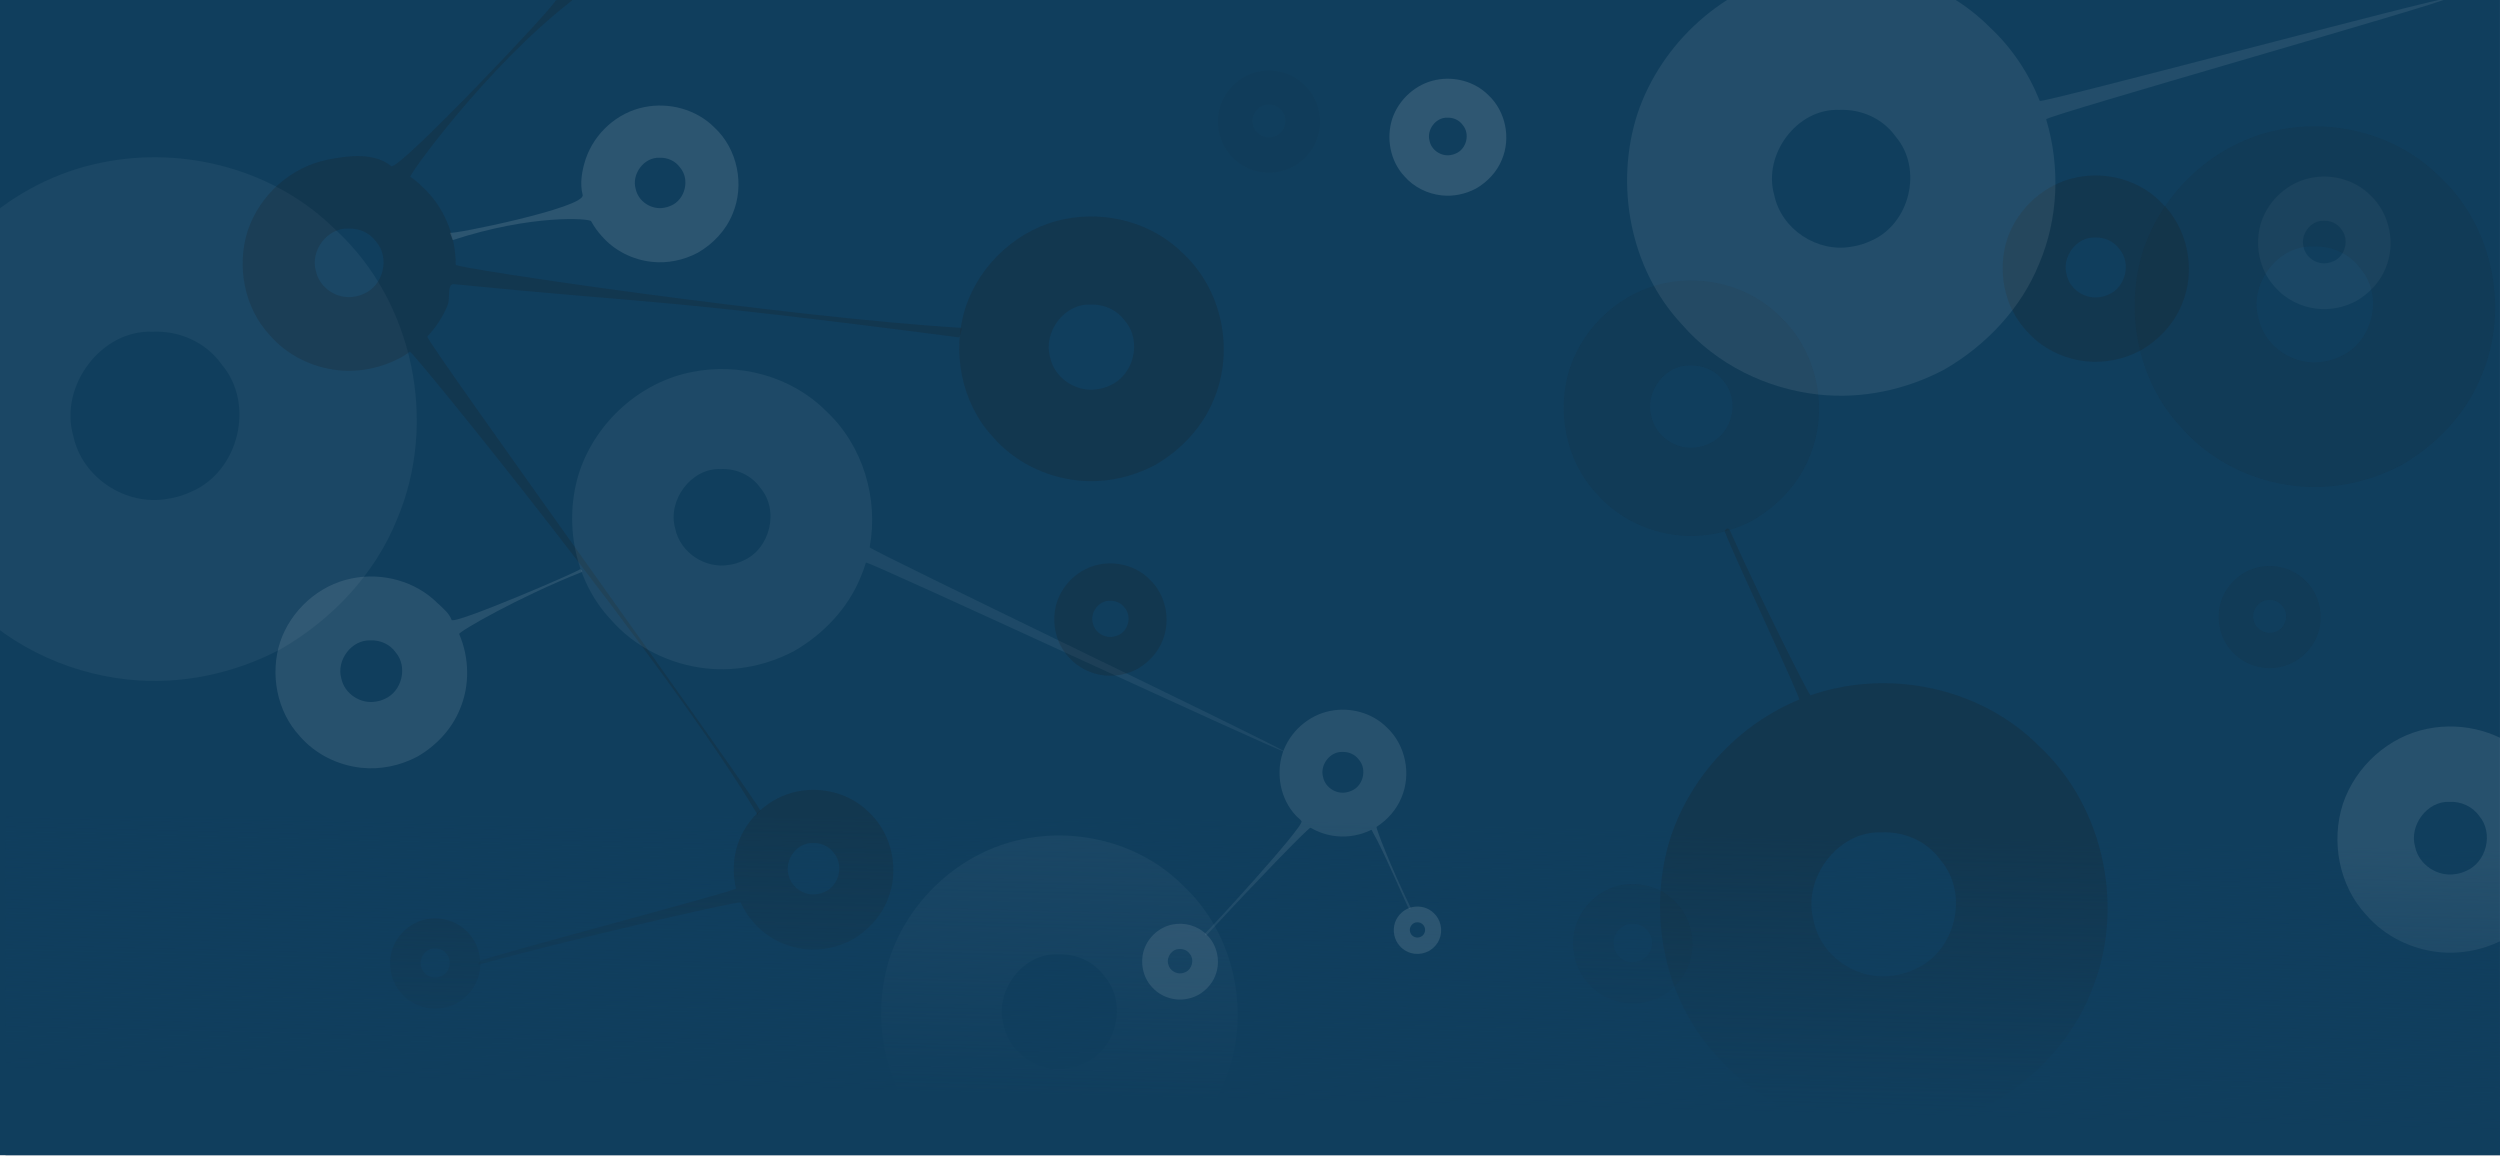
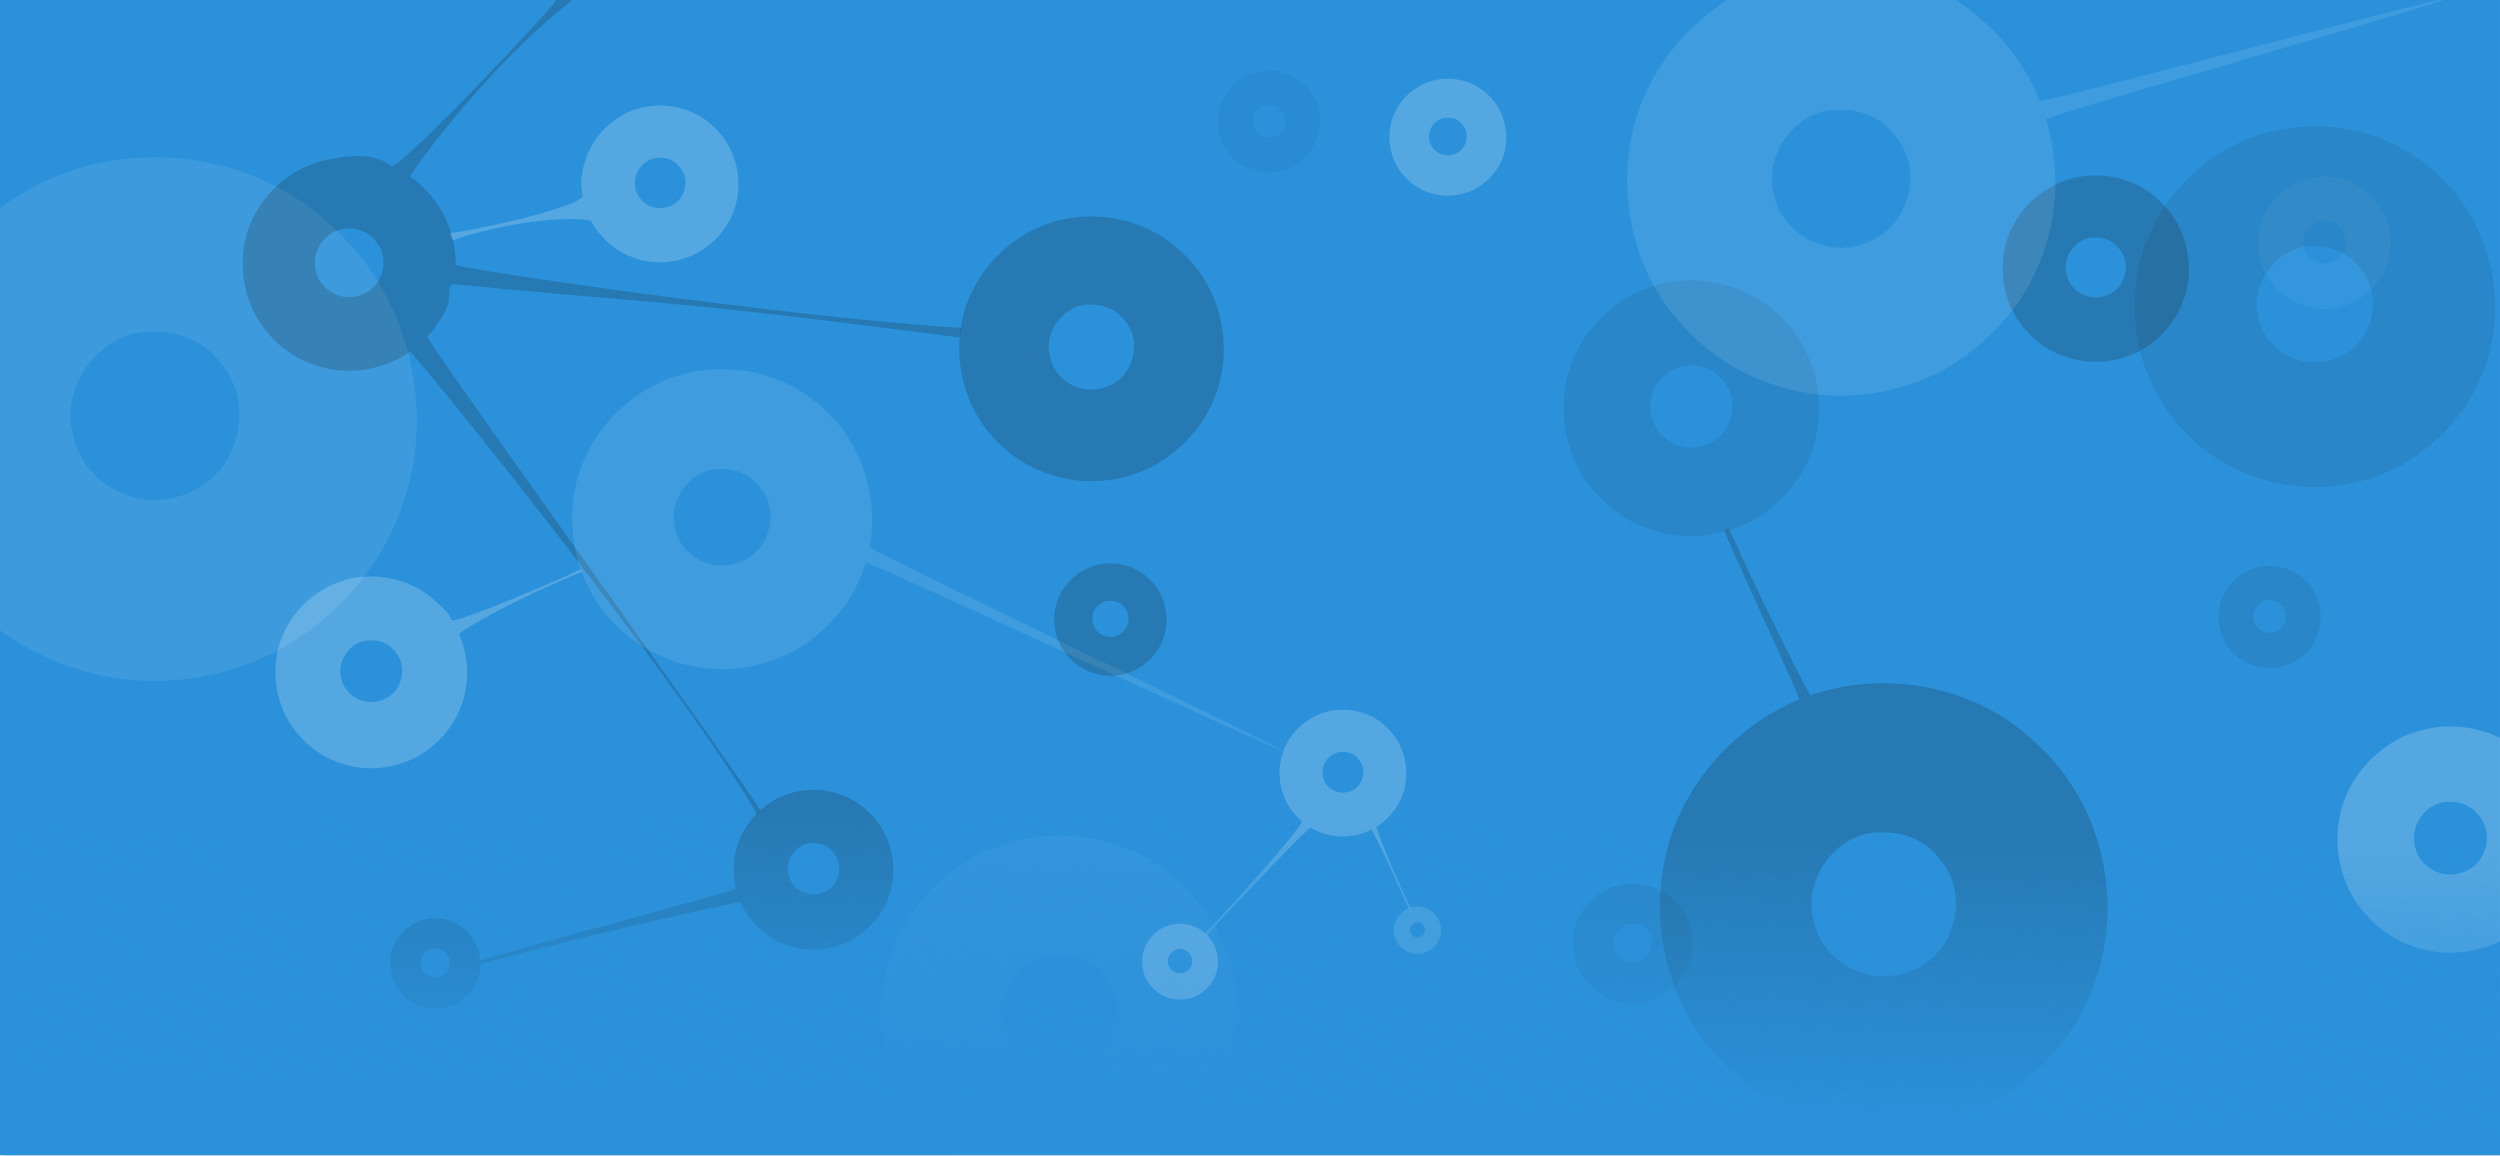
<svg xmlns="http://www.w3.org/2000/svg" width="352.92mm" height="163.09mm" version="1.1" id="svg1308">
  <defs id="defs1200">
    <linearGradient id="linearGradient39864" x1="-788.88" x2="-785.37" y1="-398.1" y2="-526.53" gradientTransform="matrix(1,0,0,0.8200623,-2.755053,-71.2487)" gradientUnits="userSpaceOnUse">
-       <stop stop-color="#2a91da" offset="0" id="stop1195" style="stop-color:#103e5d;stop-opacity:1" />
-       <stop stop-color="#2a91da" stop-opacity="0" offset="1" id="stop1197" style="stop-color:#103e5f;stop-opacity:0;" />
+       <stop stop-color="#2a91da" offset="0" id="stop1195" />
+       <stop stop-color="#2a91da" stop-opacity="0" offset="1" id="stop1197" />
    </linearGradient>
  </defs>
  <g transform="translate(383.9 73.017)" id="g1306">
    <g transform="translate(-39.626 -35.664)" fill="#008080" id="g1304">
      <g transform="matrix(-1.2914 0 0 -1.4244 1319.9 1115.6)" id="g1300">
        <g id="g1228">
-           <path d="m255.78 376.73h1032.9v432.75h-1032.9v-432.75z" color="#000000" fill="#2a91da" stroke-width="0" id="path1204" style="fill:#103e5d;fill-opacity:1" />
-           <path d="m1235.9 554.9c26.406 2.563 51.764 13.899 69.199 32.198 26.116 25.376 34.026 63.885 22.242 96.582-12.12 32.379-43.563 58.145-80.685 64.839-34.345 6.419-72.026-2.737-96.944-25.425-32.017-26.909-42.103-72.064-25.009-108.36 9.128-20.495 26.958-37.487 47.946-48.429 19.329-9.256 41.462-13.529 63.252-11.405zm-26.196 70.312c-19.735 7.571-26.575 32.892-12.614 47.725 6.472 8.296 17.392 12.682 28.485 12.237 21.352 0.829 38.656-20.467 32.836-38.888-3.561-15.797-21.812-26.567-39.149-23.694-3.302 0.455-6.535 1.33-9.558 2.619z" fill="#fff" opacity=".09" id="path1206" style="opacity:0.05" />
+           <path d="m255.78 376.73h1032.9v432.75h-1032.9v-432.75z" color="#000000" fill="#2a91da" stroke-width="0" id="path1204" />
+           <path d="m1235.9 554.9c26.406 2.563 51.764 13.899 69.199 32.198 26.116 25.376 34.026 63.885 22.242 96.582-12.12 32.379-43.563 58.145-80.685 64.839-34.345 6.419-72.026-2.737-96.944-25.425-32.017-26.909-42.103-72.064-25.009-108.36 9.128-20.495 26.958-37.487 47.946-48.429 19.329-9.256 41.462-13.529 63.252-11.405zm-26.196 70.312c-19.735 7.571-26.575 32.892-12.614 47.725 6.472 8.296 17.392 12.682 28.485 12.237 21.352 0.829 38.656-20.467 32.836-38.888-3.561-15.797-21.812-26.567-39.149-23.694-3.302 0.455-6.535 1.33-9.558 2.619z" fill="#fff" opacity=".09" id="path1206" />
          <path d="m 1149,670.75 c 10.754,1.044 21.081,5.661 28.181,13.113 10.636,10.334 13.857,26.017 9.058,39.333 -4.936,13.187 -17.741,23.68 -32.859,26.406 -8.789,1.643 -19.423,2.747 -26.351,-2.379 -2.875,-2.127 -68.129,60.47 -67.711,61.81 0.106,0.341 -14.413,5.459 -6.13,-0.411 34.537,-24.478 66.739,-64.863 65.91,-65.394 -1.847,-1.186 -3.588,-2.513 -5.199,-3.98 -8.806,-7.402 -13.538,-18.192 -13.538,-28.972 0,-1.408 -138.232,-19.782 -208.463,-23.619 -1.32,0.203 0.466,-3.617 0.466,-3.617 128.145,15.094 124.744,12.383 208.737,19.937 3.002,0.27 1.421,-5.327 2.614,-7.86 1.941,-4.359 4.85,-8.33 8.403,-11.763 1.112,-1.074 -138.818,-176.681 -137.589,-177.646 0.227,-0.178 0.117,-0.267 0.52,-0.516 0.879,-0.544 0.139,-1.672 0.879,-0.544 0.122,0.186 0.245,0.372 0.368,0.559 36.474,55.233 142.115,173.048 143.011,172.471 1.273,-0.82 2.587,-1.582 3.933,-2.284 7.872,-3.769 16.886,-5.51 25.76,-4.645 z m -10.669,28.635 c -8.037,3.083 -10.823,13.396 -5.137,19.436 2.636,3.379 7.083,5.165 11.601,4.984 8.695,0.338 15.743,-8.335 13.372,-15.837 -1.45,-6.433 -8.883,-10.819 -15.943,-9.649 -1.345,0.185 -2.662,0.542 -3.893,1.067 z" fill="#1a1a1a" opacity="0.2" id="path1208" />
          <g transform="matrix(-1.3051 1.3051 -1.3051 -1.3051 73.605 395.11)" fill="#3f9ad8" stroke="#2479b3" stroke-width=".745" id="g1212">
            <path d="m0 0c-8.651-2.885 5.736-0.472 0 0z" fill="#3f9ad8" stroke="#2479b3" stroke-width=".745" id="path1210" />
          </g>
          <path d="m 955.99,453.89 c 8.057,0.782 15.794,4.241 21.114,9.824 2.33,2.264 4.185,4.87 5.554,7.675 0.373,0.764 75.416,-14.94 107.553,-23.171 1.756,-0.45 -0.047,1.204 -0.016,1.288 0.319,0.863 -105.837,26.208 -105.605,27.095 1.427,5.448 1.217,11.267 -0.699,16.582 -3.698,9.88 -13.292,17.741 -24.618,19.784 -10.479,1.958 -21.977,-0.835 -29.58,-7.758 -9.769,-8.21 -12.846,-21.988 -7.631,-33.063 2.785,-6.254 8.225,-11.438 14.629,-14.777 5.898,-2.824 12.651,-4.128 19.3,-3.48 z m -7.993,21.453 c -6.022,2.31 -8.109,10.036 -3.849,14.562 1.975,2.531 5.307,3.869 8.692,3.734 6.515,0.253 11.795,-6.245 10.019,-11.865 -1.087,-4.82 -6.655,-8.106 -11.945,-7.229 -1.008,0.139 -1.994,0.406 -2.917,0.799 z" fill="#1a1a1a" opacity="0.2" id="path1214" />
          <path d="m843.43 629.46c13.35 1.296 26.17 7.027 34.985 16.278 13.204 12.829 17.203 32.299 11.245 48.829-6.128 16.37-22.024 29.396-40.792 32.781-17.364 3.245-36.415-1.384-49.013-12.854-16.187-13.604-21.286-36.434-12.644-54.784 4.615-10.362 13.629-18.952 24.24-24.484 9.773-4.679 20.963-6.84 31.979-5.766zm-13.245 35.548c-9.978 3.828-13.436 16.63-6.377 24.128 3.272 4.194 8.793 6.412 14.402 6.187 10.795 0.419 19.543-10.348 16.601-19.66-1.8-7.987-11.027-13.431-19.792-11.979-1.669 0.23-3.304 0.672-4.833 1.324z" fill="#1a1a1a" opacity=".2" id="path1216" />
-           <path d="m 1139.4,521.84 c 9.672,0.939 18.96,5.091 25.347,11.794 9.566,9.295 12.464,23.401 8.147,35.377 -4.439,11.86 -15.957,21.298 -29.554,23.75 -12.58,2.351 -26.383,-1.003 -35.511,-9.313 -2.208,-1.856 -4.697,-3.687 -5.757,-6.212 -0.841,-2.004 -52.853,18.26 -53.085,18.986 -0.03,0.094 -1.545,-0.757 -0.559,-1.112 26.197,-9.418 50.892,-22.387 50.517,-23.179 -4.196,-8.85 -4.482,-19.245 -0.276,-28.176 3.343,-7.507 9.874,-13.731 17.562,-17.739 7.08,-3.39 15.188,-4.956 23.169,-4.178 z m -9.596,25.755 c -7.229,2.773 -9.734,12.048 -4.62,17.481 2.371,3.039 6.371,4.645 10.434,4.482 7.821,0.304 14.159,-7.497 12.027,-14.244 -1.304,-5.786 -7.99,-9.731 -14.34,-8.679 -1.21,0.167 -2.394,0.487 -3.501,0.959 z" fill="#ffffff" opacity="0.2" id="path1218" style="opacity:0.1" />
-           <path d="m 736.57,496.21 c 3.739,0.363 7.392,1.452 10.625,3.18 0.586,0.313 22.502,-20.132 42.696,-40.002 0.976,-0.96 0.941,0.495 0.954,0.416 0.106,-0.633 -41.199,40.149 -39.924,42.014 0.599,0.876 1.664,1.407 2.411,2.191 6.326,6.147 8.242,15.475 5.388,23.395 -2.936,7.843 -10.552,14.085 -19.545,15.706 -8.32,1.555 -17.448,-0.663 -23.484,-6.159 -7.755,-6.518 -10.199,-17.456 -6.058,-26.248 2.017,-4.529 5.788,-8.352 10.294,-11 0.389,-0.229 -5.502,-14.355 -14.073,-30.225 -0.301,-0.557 0.698,-0.356 0.744,-0.38 0.167,-0.124 10.842,22.416 14.695,28.292 0.499,0.761 0.687,1.243 0.719,1.229 4.497,-1.997 9.564,-2.897 14.557,-2.41 z m -6.346,17.032 c -4.781,1.834 -6.437,7.968 -3.055,11.561 1.568,2.01 4.213,3.072 6.9,2.964 5.172,0.201 9.364,-4.958 7.954,-9.42 -0.863,-3.827 -5.284,-6.435 -9.483,-5.739 -0.8,0.11 -1.583,0.322 -2.315,0.635 z" fill="#ffffff" opacity="0.2" id="path1220" style="opacity:0.1" />
+           <path d="m 1139.4,521.84 c 9.672,0.939 18.96,5.091 25.347,11.794 9.566,9.295 12.464,23.401 8.147,35.377 -4.439,11.86 -15.957,21.298 -29.554,23.75 -12.58,2.351 -26.383,-1.003 -35.511,-9.313 -2.208,-1.856 -4.697,-3.687 -5.757,-6.212 -0.841,-2.004 -52.853,18.26 -53.085,18.986 -0.03,0.094 -1.545,-0.757 -0.559,-1.112 26.197,-9.418 50.892,-22.387 50.517,-23.179 -4.196,-8.85 -4.482,-19.245 -0.276,-28.176 3.343,-7.507 9.874,-13.731 17.562,-17.739 7.08,-3.39 15.188,-4.956 23.169,-4.178 z m -9.596,25.755 c -7.229,2.773 -9.734,12.048 -4.62,17.481 2.371,3.039 6.371,4.645 10.434,4.482 7.821,0.304 14.159,-7.497 12.027,-14.244 -1.304,-5.786 -7.99,-9.731 -14.34,-8.679 -1.21,0.167 -2.394,0.487 -3.501,0.959 z" fill="#ffffff" opacity="0.2" id="path1218" />
+           <path d="m 736.57,496.21 c 3.739,0.363 7.392,1.452 10.625,3.18 0.586,0.313 22.502,-20.132 42.696,-40.002 0.976,-0.96 0.941,0.495 0.954,0.416 0.106,-0.633 -41.199,40.149 -39.924,42.014 0.599,0.876 1.664,1.407 2.411,2.191 6.326,6.147 8.242,15.475 5.388,23.395 -2.936,7.843 -10.552,14.085 -19.545,15.706 -8.32,1.555 -17.448,-0.663 -23.484,-6.159 -7.755,-6.518 -10.199,-17.456 -6.058,-26.248 2.017,-4.529 5.788,-8.352 10.294,-11 0.389,-0.229 -5.502,-14.355 -14.073,-30.225 -0.301,-0.557 0.698,-0.356 0.744,-0.38 0.167,-0.124 10.842,22.416 14.695,28.292 0.499,0.761 0.687,1.243 0.719,1.229 4.497,-1.997 9.564,-2.897 14.557,-2.41 z m -6.346,17.032 c -4.781,1.834 -6.437,7.968 -3.055,11.561 1.568,2.01 4.213,3.072 6.9,2.964 5.172,0.201 9.364,-4.958 7.954,-9.42 -0.863,-3.827 -5.284,-6.435 -9.483,-5.739 -0.8,0.11 -1.583,0.322 -2.315,0.635 z" fill="#ffffff" opacity="0.2" id="path1220" />
          <path d="m 520.04,386.2 c 22.586,2.192 44.276,11.889 59.189,27.541 22.339,21.705 29.105,54.645 19.024,82.612 -8.562,22.873 -28.396,41.887 -52.929,51.041 -0.779,0.291 25.649,51.378 30.141,61.508 0.483,1.088 0.712,1.704 0.627,1.733 -0.099,0.034 -1.248,2.001 -2.344,-0.256 -10.46,-21.518 -32.51,-61.564 -33.105,-61.377 -3.714,1.168 -7.523,2.111 -11.404,2.811 -29.378,5.49 -61.609,-2.341 -82.923,-21.747 -27.385,-23.017 -36.013,-61.641 -21.391,-92.687 7.807,-17.531 23.058,-32.064 41.011,-41.424 16.534,-7.917 35.466,-11.572 54.104,-9.755 z m -22.408,60.142 c -16.881,6.476 -22.731,28.135 -10.789,40.822 5.536,7.096 14.877,10.848 24.366,10.467 18.263,0.709 33.064,-17.507 28.086,-33.263 -3.046,-13.512 -18.657,-22.724 -33.486,-20.267 -2.825,0.389 -5.59,1.138 -8.176,2.24 z" fill="#1a1a1a" opacity="0.2" id="path1222" />
          <path d="m595.39 608.92c12.885 1.251 25.259 6.782 33.766 15.712 12.744 12.382 16.604 31.174 10.853 47.129-5.914 15.8-21.257 28.373-39.371 31.639-16.759 3.132-35.147-1.336-47.306-12.406-15.623-13.131-20.545-35.165-12.203-52.876 4.454-10.001 13.154-18.292 23.396-23.632 9.432-4.516 20.233-6.602 30.865-5.565zm-12.783 34.31c-9.63 3.694-12.968 16.05-6.155 23.288 3.158 4.048 8.487 6.188 13.9 5.971 10.419 0.405 18.863-9.987 16.023-18.976-1.738-7.708-10.643-12.964-19.103-11.562-1.611 0.222-3.189 0.649-4.664 1.278z" fill="#1a1a1a" opacity=".1" id="path1224" />
-           <path d="m 996.79,559.05 c 15.138,1.469 29.676,7.968 39.671,18.459 14.972,14.548 19.507,36.625 12.751,55.37 -6.949,18.563 -24.975,33.334 -46.256,37.172 -19.69,3.68 -41.293,-1.569 -55.579,-14.576 -15.207,-12.781 -21.784,-32.742 -18.019,-51.047 0.195,-0.946 -171.583,-75.571 -171.333,-76.508 0.26,-0.972 172.549,71.746 172.869,70.788 0.606,-1.815 1.321,-3.604 2.146,-5.357 5.233,-11.75 15.455,-21.491 27.487,-27.764 11.082,-5.306 23.771,-7.756 36.263,-6.539 z m -15.019,40.309 c -11.314,4.34 -15.236,18.857 -7.232,27.361 3.711,4.756 9.971,7.271 16.331,7.015 12.241,0.476 22.161,-11.734 18.824,-22.294 -2.042,-9.056 -12.505,-15.231 -22.444,-13.584 -1.893,0.261 -3.747,0.763 -5.48,1.502 z" fill="#ffffff" opacity="0.1" id="path1226" style="opacity:0.06" />
+           <path d="m 996.79,559.05 c 15.138,1.469 29.676,7.968 39.671,18.459 14.972,14.548 19.507,36.625 12.751,55.37 -6.949,18.563 -24.975,33.334 -46.256,37.172 -19.69,3.68 -41.293,-1.569 -55.579,-14.576 -15.207,-12.781 -21.784,-32.742 -18.019,-51.047 0.195,-0.946 -171.583,-75.571 -171.333,-76.508 0.26,-0.972 172.549,71.746 172.869,70.788 0.606,-1.815 1.321,-3.604 2.146,-5.357 5.233,-11.75 15.455,-21.491 27.487,-27.764 11.082,-5.306 23.771,-7.756 36.263,-6.539 z m -15.019,40.309 c -11.314,4.34 -15.236,18.857 -7.232,27.361 3.711,4.756 9.971,7.271 16.331,7.015 12.241,0.476 22.161,-11.734 18.824,-22.294 -2.042,-9.056 -12.505,-15.231 -22.444,-13.584 -1.893,0.261 -3.747,0.763 -5.48,1.502 z" fill="#ffffff" opacity="0.1" id="path1226" />
        </g>
        <g fill="#1a1a1a" id="g1236">
          <path d="m353.14 559.27c5.15 0.5 10.095 2.711 13.495 6.279 5.093 4.949 6.636 12.459 4.338 18.836-2.364 6.315-8.496 11.34-15.735 12.645-6.698 1.252-14.047-0.534-18.907-4.958-6.244-5.248-8.211-14.054-4.877-21.133 1.78-3.997 5.257-7.311 9.351-9.445 3.77-1.805 8.086-2.639 12.336-2.224zm-5.109 13.712c-3.849 1.476-5.183 6.415-2.46 9.307 1.262 1.618 3.392 2.473 5.555 2.386 4.164 0.162 7.539-3.992 6.404-7.584-0.694-3.081-4.254-5.181-7.635-4.621-0.644 0.089-1.275 0.259-1.864 0.511z" opacity=".1" id="path1230" />
          <path d="m426.81 674.08c9.4 0.912 18.426 4.948 24.632 11.461 9.297 9.033 12.112 22.741 7.917 34.38-4.314 11.526-15.507 20.698-28.721 23.081-12.226 2.285-25.64-0.974-34.51-9.05-11.397-9.579-14.987-25.653-8.902-38.573 3.249-7.296 9.596-13.344 17.067-17.239 6.881-3.295 14.76-4.816 22.516-4.06zm-9.325 25.029c-7.025 2.695-9.46 11.709-4.49 16.989 2.304 2.953 6.191 4.514 10.14 4.356 7.6 0.295 13.76-7.286 11.688-13.843-1.268-5.623-7.764-9.457-13.936-8.434-1.175 0.162-2.326 0.473-3.403 0.932z" opacity=".2" id="path1232" />
          <path d="m832.31 556.41c5.669 0.55 11.112 2.984 14.855 6.912 5.607 5.448 7.305 13.715 4.775 20.734-2.602 6.951-9.352 12.482-17.321 13.919-7.373 1.378-15.463-0.588-20.812-5.458-6.873-5.777-9.038-15.47-5.369-23.262 1.96-4.4 5.787-8.047 10.293-10.396 4.15-1.987 8.901-2.904 13.579-2.448zm-5.624 15.094c-4.237 1.625-5.705 7.061-2.708 10.245 1.389 1.781 3.734 2.723 6.115 2.627 4.584 0.178 8.299-4.394 7.049-8.348-0.764-3.391-4.683-5.703-8.404-5.087-0.709 0.098-1.403 0.286-2.052 0.562z" opacity=".2" id="path1234" />
        </g>
-         <path d="m693 736.24c5.899 0.572 11.563 3.105 15.458 7.192 5.834 5.669 7.601 14.271 4.968 21.575-2.708 7.233-9.731 12.989-18.024 14.484-7.672 1.434-16.09-0.611-21.656-5.679-7.152-6.011-9.405-16.098-5.587-24.206 2.039-4.578 6.022-8.374 10.71-10.818 4.318-2.068 9.262-3.022 14.13-2.548zm-5.852 15.707c-4.409 1.691-5.936 7.348-2.818 10.661 1.446 1.853 3.885 2.833 6.363 2.733 4.77 0.185 8.635-4.572 7.335-8.687-0.795-3.529-4.872-5.935-8.745-5.293-0.738 0.102-1.46 0.297-2.135 0.585z" fill="#fff" opacity=".2" id="path1238" style="opacity:0.13" />
-         <path d="m 537.21,661.63 c 21.614,2.098 42.37,11.377 56.641,26.355 21.377,20.771 27.851,52.292 18.205,79.055 -9.921,26.503 -35.657,47.593 -66.043,53.072 -28.113,5.254 -58.957,-2.24 -79.353,-20.811 -9.174,-7.711 -16.148,-17.251 -20.738,-27.671 -0.468,-1.063 -167.79,39.44 -168.208,38.359 -0.47,-1.214 165.969,-44.014 165.562,-45.248 -5.818,-17.637 -5.118,-37.082 2.915,-54.137 7.471,-16.776 22.066,-30.684 39.245,-39.64 15.822,-7.576 33.939,-11.074 51.775,-9.335 z m -21.443,57.552 c -16.154,6.197 -21.753,26.923 -10.325,39.064 5.298,6.791 14.236,10.38 23.317,10.016 17.477,0.679 31.641,-16.753 26.877,-31.831 -2.915,-12.93 -17.854,-21.746 -32.044,-19.394 -2.703,0.373 -5.349,1.089 -7.824,2.144 z" fill="#ffffff" opacity="0.1" id="path1240" style="opacity:0.08" />
-         <path d="m 1019.3,711.34 c 7.904,0.767 15.495,4.161 20.714,9.638 1.733,1.684 3.199,3.562 4.391,5.571 0.671,1.131 24.649,2.617 57.205,-7.054 0,0 1.385,3.448 1.143,2.766 -0.312,-0.882 -56.145,9.405 -54.82,14.134 1.238,4.416 0.295,9.173 -1.263,13.495 -3.628,9.692 -13.04,17.405 -24.152,19.409 -10.281,1.921 -21.56,-0.819 -29.019,-7.611 -9.584,-8.055 -12.603,-21.571 -7.486,-32.436 2.732,-6.135 8.069,-11.221 14.352,-14.496 5.786,-2.771 12.411,-4.05 18.934,-3.414 z m -7.842,21.047 c -5.907,2.266 -7.955,9.846 -3.776,14.286 1.937,2.483 5.206,3.796 8.527,3.663 6.391,0.248 11.571,-6.127 9.829,-11.64 -1.066,-4.729 -6.529,-7.952 -11.719,-7.093 -0.988,0.136 -1.956,0.398 -2.861,0.784 z" fill="#ffffff" opacity="0.2" id="path1254" style="opacity:0.12" />
+         <path d="m693 736.24c5.899 0.572 11.563 3.105 15.458 7.192 5.834 5.669 7.601 14.271 4.968 21.575-2.708 7.233-9.731 12.989-18.024 14.484-7.672 1.434-16.09-0.611-21.656-5.679-7.152-6.011-9.405-16.098-5.587-24.206 2.039-4.578 6.022-8.374 10.71-10.818 4.318-2.068 9.262-3.022 14.13-2.548zm-5.852 15.707c-4.409 1.691-5.936 7.348-2.818 10.661 1.446 1.853 3.885 2.833 6.363 2.733 4.77 0.185 8.635-4.572 7.335-8.687-0.795-3.529-4.872-5.935-8.745-5.293-0.738 0.102-1.46 0.297-2.135 0.585z" fill="#fff" opacity=".2" id="path1238" />
+         <path d="m 537.21,661.63 c 21.614,2.098 42.37,11.377 56.641,26.355 21.377,20.771 27.851,52.292 18.205,79.055 -9.921,26.503 -35.657,47.593 -66.043,53.072 -28.113,5.254 -58.957,-2.24 -79.353,-20.811 -9.174,-7.711 -16.148,-17.251 -20.738,-27.671 -0.468,-1.063 -167.79,39.44 -168.208,38.359 -0.47,-1.214 165.969,-44.014 165.562,-45.248 -5.818,-17.637 -5.118,-37.082 2.915,-54.137 7.471,-16.776 22.066,-30.684 39.245,-39.64 15.822,-7.576 33.939,-11.074 51.775,-9.335 z m -21.443,57.552 c -16.154,6.197 -21.753,26.923 -10.325,39.064 5.298,6.791 14.236,10.38 23.317,10.016 17.477,0.679 31.641,-16.753 26.877,-31.831 -2.915,-12.93 -17.854,-21.746 -32.044,-19.394 -2.703,0.373 -5.349,1.089 -7.824,2.144 z" fill="#ffffff" opacity="0.1" id="path1240" />
+         <path d="m 1019.3,711.34 c 7.904,0.767 15.495,4.161 20.714,9.638 1.733,1.684 3.199,3.562 4.391,5.571 0.671,1.131 24.649,2.617 57.205,-7.054 0,0 1.385,3.448 1.143,2.766 -0.312,-0.882 -56.145,9.405 -54.82,14.134 1.238,4.416 0.295,9.173 -1.263,13.495 -3.628,9.692 -13.04,17.405 -24.152,19.409 -10.281,1.921 -21.56,-0.819 -29.019,-7.611 -9.584,-8.055 -12.603,-21.571 -7.486,-32.436 2.732,-6.135 8.069,-11.221 14.352,-14.496 5.786,-2.771 12.411,-4.05 18.934,-3.414 z m -7.842,21.047 c -5.907,2.266 -7.955,9.846 -3.776,14.286 1.937,2.483 5.206,3.796 8.527,3.663 6.391,0.248 11.571,-6.127 9.829,-11.64 -1.066,-4.729 -6.529,-7.952 -11.719,-7.093 -0.988,0.136 -1.956,0.398 -2.861,0.784 z" fill="#ffffff" opacity="0.2" id="path1254" />
        <path d="m1110.8 431.69c4.553 0.442 8.924 2.396 11.93 5.551 4.503 4.375 5.866 11.014 3.835 16.652-2.09 5.582-7.511 10.025-13.911 11.179-5.921 1.107-12.418-0.472-16.714-4.383-5.52-4.639-7.259-12.424-4.312-18.682 1.574-3.534 4.648-6.463 8.266-8.35 3.333-1.596 7.149-2.333 10.906-1.966zm-4.517 12.122c-3.402 1.305-4.582 5.671-2.175 8.228 1.116 1.43 2.998 2.187 4.911 2.11 3.681 0.143 6.665-3.529 5.661-6.705-0.614-2.724-3.76-4.58-6.75-4.085-0.569 0.079-1.127 0.229-1.648 0.452z" fill="#1a1a1a" opacity=".2" id="path1264" />
        <g fill="#fff" id="g1272">
-           <path d="m281.13 452.8c11.408 1.107 22.363 6.005 29.895 13.91 11.283 10.963 14.7 27.6 9.609 41.725-5.236 13.988-18.82 25.12-34.857 28.011-14.838 2.773-31.117-1.183-41.882-10.984-13.832-11.625-18.189-31.133-10.804-46.814 3.943-8.854 11.646-16.195 20.714-20.922 8.351-3.999 17.912-5.845 27.326-4.927zm-11.317 30.376c-8.526 3.271-11.481 14.21-5.449 20.618 2.796 3.584 7.513 5.479 12.306 5.287 9.224 0.358 16.7-8.842 14.186-16.8-1.538-6.825-9.423-11.477-16.913-10.236-1.426 0.197-2.823 0.575-4.129 1.132z" opacity=".2" id="path1266" style="opacity:0.1" />
+           <path d="m281.13 452.8c11.408 1.107 22.363 6.005 29.895 13.91 11.283 10.963 14.7 27.6 9.609 41.725-5.236 13.988-18.82 25.12-34.857 28.011-14.838 2.773-31.117-1.183-41.882-10.984-13.832-11.625-18.189-31.133-10.804-46.814 3.943-8.854 11.646-16.195 20.714-20.922 8.351-3.999 17.912-5.845 27.326-4.927zm-11.317 30.376c-8.526 3.271-11.481 14.21-5.449 20.618 2.796 3.584 7.513 5.479 12.306 5.287 9.224 0.358 16.7-8.842 14.186-16.8-1.538-6.825-9.423-11.477-16.913-10.236-1.426 0.197-2.823 0.575-4.129 1.132z" opacity=".2" id="path1266" />
          <path d="m331.22 693.77c6.684 0.649 13.102 3.518 17.514 8.149 6.61 6.423 8.612 16.17 5.629 24.445-3.068 8.195-11.026 14.717-20.422 16.411-8.693 1.625-18.23-0.693-24.537-6.435-8.104-6.811-10.656-18.24-6.33-27.426 2.31-5.188 6.823-9.488 12.135-12.257 4.892-2.343 10.494-3.424 16.009-2.887zm-6.63 17.796c-4.995 1.916-6.726 8.325-3.192 12.079 1.638 2.1 4.402 3.21 7.21 3.097 5.404 0.21 9.784-5.18 8.311-9.843-0.901-3.998-5.521-6.724-9.909-5.997-0.836 0.115-1.654 0.337-2.419 0.663z" opacity=".05" id="path1268" />
          <path d="m858.67 363.19c17.992 1.746 35.268 9.47 47.147 21.938 17.794 17.289 23.183 43.527 15.154 65.805-8.258 22.061-29.681 39.616-54.973 44.177-23.4 4.373-49.074-1.865-66.052-17.323-21.814-18.334-28.686-49.1-17.039-73.83 6.219-13.964 18.367-25.541 32.668-32.996 13.17-6.306 28.249-9.218 43.096-7.771zm-17.849 47.906c-13.446 5.158-18.106 22.411-8.594 32.517 4.409 5.653 11.849 8.641 19.408 8.337 14.548 0.565 26.337-13.945 22.372-26.495-2.426-10.763-14.861-18.101-26.673-16.143-2.249 0.31-4.453 0.906-6.512 1.785z" opacity=".05" id="path1270" />
        </g>
        <g fill="#1a1a1a" id="g1280">
          <path d="m616.64 433.67c6.026 0.585 11.813 3.172 15.792 7.348 5.96 5.791 7.765 14.579 5.076 22.041-2.766 7.389-9.941 13.269-18.413 14.797-7.838 1.465-16.437-0.625-22.124-5.802-7.306-6.141-9.608-16.446-5.707-24.729 2.083-4.677 6.152-8.555 10.942-11.052 4.411-2.112 9.462-3.087 14.435-2.603zm-5.978 16.046c-4.504 1.728-6.065 7.506-2.879 10.891 1.477 1.893 3.969 2.894 6.501 2.793 4.873 0.189 8.822-4.671 7.493-8.874-0.813-3.605-4.978-6.063-8.934-5.407-0.754 0.104-1.492 0.304-2.181 0.598z" opacity=".1" id="path1274" />
          <path d="m766.58 744.84c5.15 0.5 10.095 2.711 13.495 6.279 5.093 4.949 6.636 12.459 4.338 18.836-2.364 6.315-8.496 11.34-15.735 12.645-6.698 1.252-14.047-0.534-18.907-4.958-6.244-5.248-8.211-14.054-4.877-21.133 1.78-3.997 5.257-7.311 9.351-9.445 3.77-1.805 8.086-2.639 12.336-2.224zm-5.109 13.712c-3.849 1.476-5.183 6.415-2.46 9.307 1.262 1.618 3.392 2.473 5.555 2.386 4.164 0.162 7.539-3.992 6.404-7.584-0.694-3.081-4.254-5.181-7.635-4.621-0.644 0.089-1.275 0.259-1.864 0.511z" opacity=".05" id="path1276" />
          <path d="m340.05 627.36c18.191 1.766 35.66 9.575 47.671 22.181 17.992 17.481 23.441 44.01 15.322 66.535-8.35 22.306-30.01 40.056-55.584 44.667-23.661 4.422-49.62-1.886-66.786-17.515-22.056-18.537-29.004-49.645-17.228-74.649 6.288-14.119 18.571-25.824 33.03-33.362 13.316-6.376 28.564-9.32 43.575-7.857zm-18.047 48.438c-13.596 5.215-18.308 22.66-8.69 32.878 4.459 5.715 11.982 8.736 19.624 8.43 14.709 0.571 26.63-14.1 22.62-26.789-2.453-10.883-15.026-18.302-26.969-16.323-2.275 0.313-4.502 0.916-6.585 1.804z" opacity=".1" id="path1278" />
        </g>
        <rect transform="scale(-1)" x="-1286.38" y="-503.553" width="1030.6" height="126.823" rx="0" ry="6.064" fill="url(#linearGradient39864)" stop-color="#000000" id="rect1290" style="fill:url(#linearGradient39864);stroke-width:0.906" />
-         <path d="m802.75 435.09c3.823 0.371 7.494 2.012 10.018 4.661 3.781 3.674 4.926 9.248 3.22 13.982-1.755 4.687-6.306 8.417-11.68 9.386-4.972 0.929-10.427-0.396-14.035-3.681-4.635-3.896-6.095-10.433-3.62-15.687 1.321-2.967 3.903-5.427 6.941-7.011 2.798-1.34 6.003-1.959 9.157-1.651zm-3.792 10.179c-2.857 1.096-3.847 4.762-1.826 6.909 0.937 1.201 2.518 1.836 4.124 1.772 3.091 0.12 5.596-2.963 4.753-5.63-0.515-2.287-3.158-3.846-5.667-3.43-0.478 0.066-0.946 0.193-1.384 0.379z" fill="#fff" opacity=".18" id="path1296" style="opacity:0.1" />
+         <path d="m802.75 435.09c3.823 0.371 7.494 2.012 10.018 4.661 3.781 3.674 4.926 9.248 3.22 13.982-1.755 4.687-6.306 8.417-11.68 9.386-4.972 0.929-10.427-0.396-14.035-3.681-4.635-3.896-6.095-10.433-3.62-15.687 1.321-2.967 3.903-5.427 6.941-7.011 2.798-1.34 6.003-1.959 9.157-1.651zm-3.792 10.179c-2.857 1.096-3.847 4.762-1.826 6.909 0.937 1.201 2.518 1.836 4.124 1.772 3.091 0.12 5.596-2.963 4.753-5.63-0.515-2.287-3.158-3.846-5.667-3.43-0.478 0.066-0.946 0.193-1.384 0.379z" fill="#fff" opacity=".18" id="path1296" />
        <path d="m704.05 452.16c2.39 0.232 4.685 1.258 6.263 2.914 2.364 2.297 3.08 5.782 2.013 8.741-1.097 2.931-3.943 5.263-7.303 5.868-3.108 0.581-6.519-0.248-8.774-2.301-2.898-2.435-3.811-6.522-2.264-9.807 0.826-1.855 2.44-3.393 4.34-4.383 1.75-0.838 3.753-1.224 5.725-1.032zm-2.371 6.364c-1.786 0.685-2.405 2.977-1.142 4.319 0.586 0.751 1.574 1.148 2.578 1.107 1.933 0.075 3.499-1.853 2.972-3.52-0.322-1.43-1.974-2.405-3.543-2.144-0.299 0.041-0.592 0.12-0.865 0.237z" fill="#fff" opacity=".12" id="path1298" />
      </g>
      <rect x="925.27" y="2739.1" width="477.13" height="477.13" ry="10.25" fill="none" id="rect1302" />
    </g>
  </g>
</svg>
